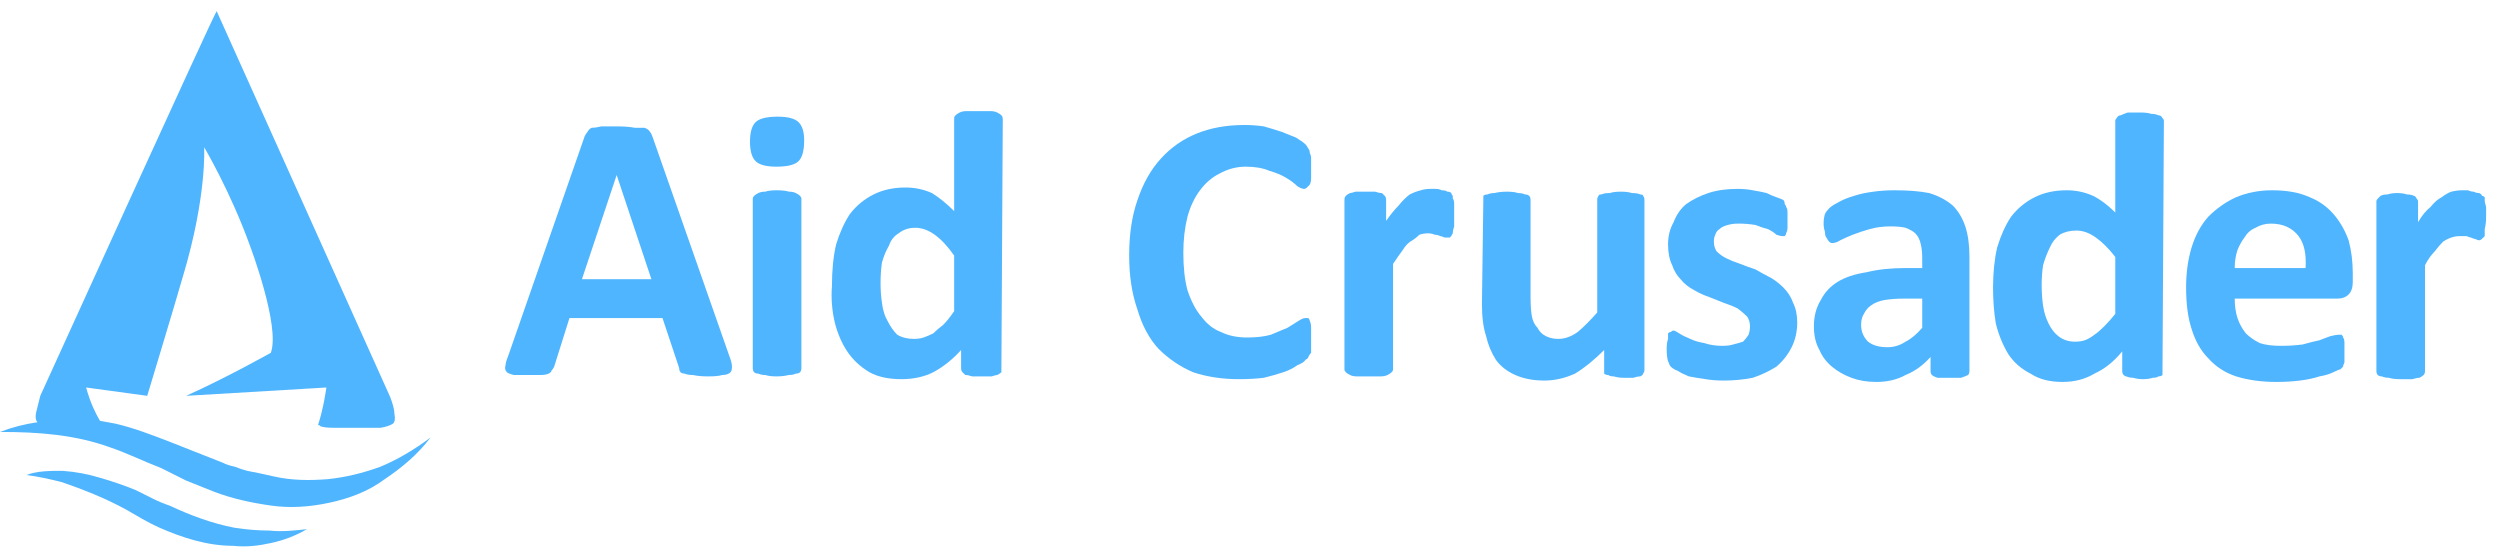
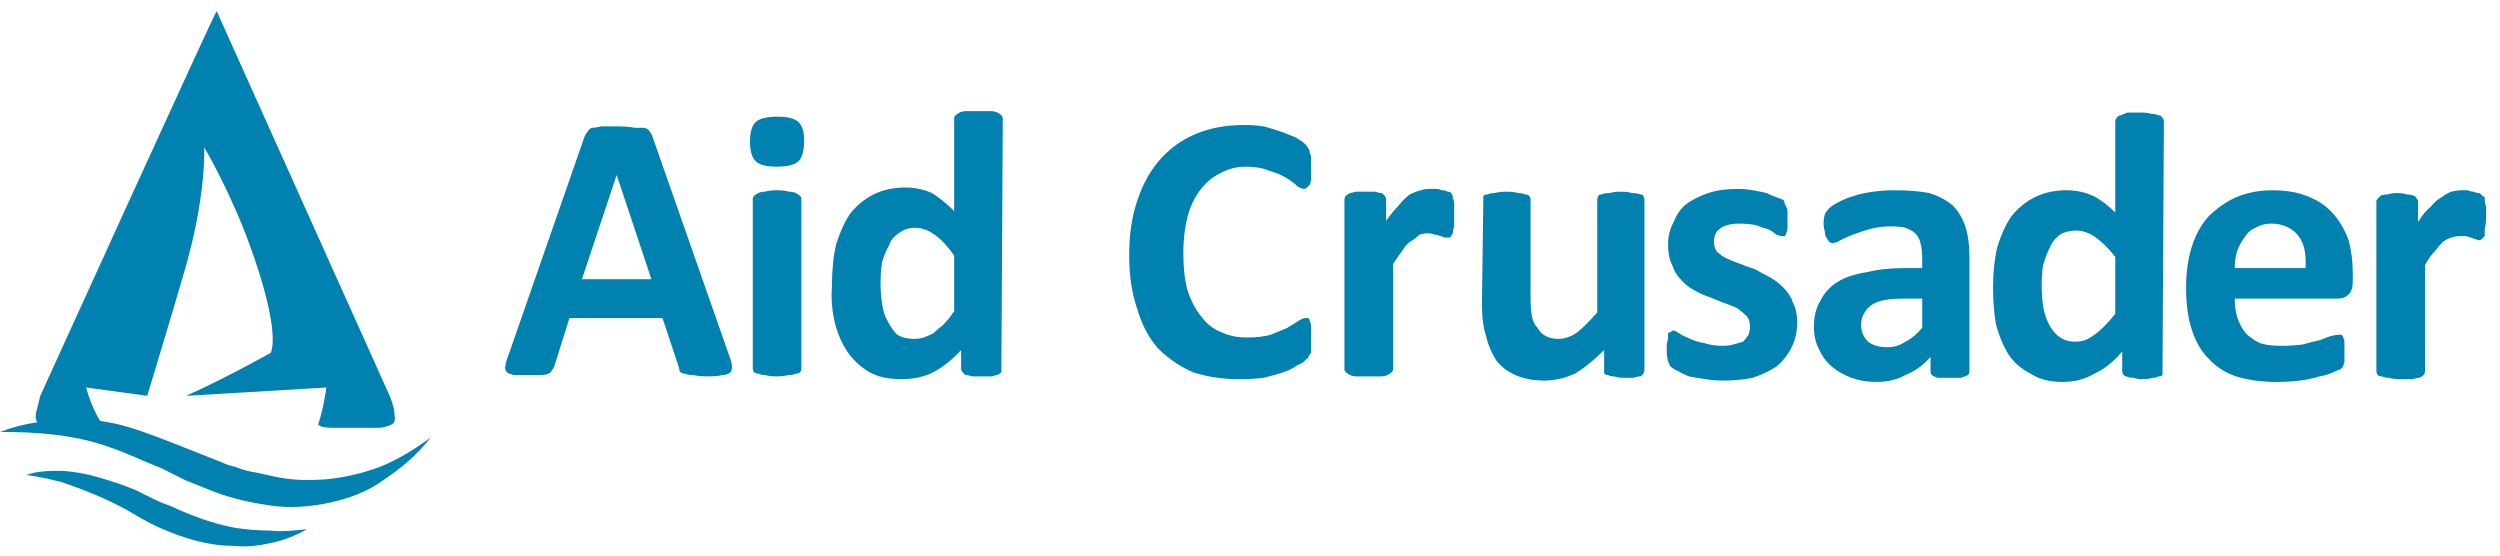
<svg xmlns="http://www.w3.org/2000/svg" version="1.2" viewBox="0 0 180 40" width="180" height="40">
  <style>
		.s0 { fill: #2b3990 } 
	</style>
  <filter id="f0">
-     <feFlood flood-color="#50b5ff" flood-opacity="1" />
+     <feFlood flood-color="#0081b0" flood-opacity="1" />
    <feBlend mode="normal" in2="SourceGraphic" />
    <feComposite in2="SourceAlpha" operator="in" />
  </filter>
  <g id="Pasta 1" filter="url(#f0)">
    <path class="s0" d="m27.4 33.6q-1.9 0.7-3.8 0.9c-1.3 0.1-2.6 0.1-3.9-0.2l-0.9-0.2q-0.5-0.1-1-0.2-0.4-0.1-0.9-0.3-0.5-0.1-0.9-0.3c-1.3-0.5-2.5-1-3.8-1.5-1.3-0.5-2.6-1-3.9-1.3q-0.6-0.1-1.1-0.2c-0.3-0.5-0.7-1.3-1-2.4l4.4 0.6c0 0 2-6.6 2.6-8.7 1.7-5.7 1.5-9.2 1.5-9.2 0 0 1.9 3.2 3.3 7.1 0 0 2.2 5.8 1.5 7.7 0 0-3.2 1.8-6.1 3.1l10.1-0.6c0 0-0.2 1.5-0.6 2.7q0.1 0 0.2 0.1 0.3 0.1 0.9 0.1 0.6 0 1.7 0 1.1 0 1.7 0 0.6-0.1 0.9-0.3 0.2-0.2 0.1-0.7 0-0.4-0.3-1.2c0 0-12.5-27.8-12.5-27.8-0.1 0-12.7 27.7-12.7 27.7q-0.2 0.8-0.3 1.2-0.1 0.5 0.1 0.7-1.4 0.2-2.7 0.7c2.8 0 5.4 0.2 7.9 1.1 1.2 0.4 2.4 1 3.7 1.5l1.8 0.9q1 0.4 2 0.8c1.3 0.5 2.7 0.8 4.1 1 1.4 0.2 2.8 0.1 4.2-0.2 1.4-0.3 2.8-0.8 4-1.7 1.2-0.8 2.4-1.8 3.3-3-1.2 0.9-2.4 1.6-3.6 2.1z" />
    <path class="s0" d="m19.4 38.2q-1.2 0-2.5-0.2c-1.6-0.3-3.2-0.9-4.7-1.6q-0.6-0.2-1.2-0.5-0.6-0.3-1.2-0.6-1.2-0.5-2.6-0.9-1.3-0.4-2.7-0.5c-0.9 0-1.8 0-2.6 0.3 0.8 0.1 1.7 0.3 2.5 0.5q1.2 0.4 2.4 0.9 1.2 0.5 2.3 1.1c0.7 0.4 1.5 0.9 2.4 1.3 1.6 0.7 3.4 1.3 5.3 1.3 0.9 0.1 1.8 0 2.7-0.2q1.4-0.3 2.6-1c-0.9 0.1-1.8 0.2-2.7 0.1z" />
    <path class="s0" d="m52.5 25.6q0.2 0.5 0.2 0.8 0 0.3-0.1 0.4-0.2 0.2-0.6 0.2-0.3 0.1-1 0.1-0.7 0-1.1-0.1-0.4 0-0.6-0.1-0.2 0-0.3-0.1-0.1-0.1-0.1-0.3l-1.2-3.6h-6.7l-1.1 3.5q-0.1 0.2-0.2 0.3 0 0.1-0.2 0.2-0.2 0.1-0.6 0.1-0.4 0-1 0-0.6 0-0.9 0-0.4-0.1-0.5-0.2-0.2-0.2-0.1-0.5 0-0.2 0.2-0.7l5.5-15.8q0.1-0.2 0.2-0.3 0.1-0.2 0.3-0.3 0.3 0 0.7-0.1 0.4 0 1.1 0 0.8 0 1.3 0.1 0.5 0 0.7 0 0.3 0.1 0.4 0.3 0.1 0.1 0.2 0.4zm-8.1-13l-2.5 7.5h5z" />
    <path class="s0" d="m57.9 10.1q0 1.1-0.4 1.5-0.4 0.4-1.6 0.4-1.1 0-1.5-0.4-0.4-0.4-0.4-1.4 0-1 0.4-1.4 0.4-0.4 1.6-0.4 1.1 0 1.5 0.4 0.4 0.4 0.4 1.3zm-0.2 16.4q0 0.2-0.1 0.3-0.1 0.1-0.3 0.1-0.2 0.1-0.5 0.1-0.4 0.1-0.9 0.1-0.5 0-0.8-0.1-0.3 0-0.5-0.1-0.2 0-0.3-0.1-0.1-0.1-0.1-0.3v-12.2q0-0.1 0.1-0.2 0.1-0.1 0.3-0.2 0.2-0.1 0.5-0.1 0.3-0.1 0.8-0.1 0.6 0 0.9 0.1 0.3 0 0.5 0.1 0.2 0.1 0.3 0.2 0.1 0.1 0.1 0.2z" />
    <path class="s0" d="m72.1 26.6q0 0.1 0 0.2-0.1 0.1-0.3 0.2-0.1 0-0.4 0.1-0.3 0-0.7 0-0.4 0-0.7 0-0.3-0.1-0.5-0.1-0.1-0.1-0.2-0.2-0.1-0.1-0.1-0.3v-1.3q-0.9 1-2 1.6-1 0.5-2.3 0.5-1.4 0-2.3-0.5-1-0.6-1.6-1.5-0.6-0.9-0.9-2.1-0.3-1.3-0.2-2.6 0-1.7 0.3-3 0.4-1.3 1-2.2 0.7-0.9 1.7-1.4 1-0.5 2.3-0.5 1 0 1.9 0.4 0.8 0.5 1.6 1.3v-6.7q0-0.1 0.1-0.2 0.1-0.1 0.3-0.2 0.2-0.1 0.5-0.1 0.3 0 0.9 0 0.5 0 0.8 0 0.3 0 0.5 0.1 0.2 0.1 0.3 0.2 0.1 0.1 0.1 0.3l-0.1 18zm-3.4-8.2q-0.7-1-1.4-1.5-0.7-0.5-1.4-0.5-0.7 0-1.2 0.4-0.5 0.3-0.7 0.9-0.3 0.5-0.5 1.2-0.1 0.7-0.1 1.5 0 0.7 0.1 1.4 0.1 0.8 0.4 1.3 0.3 0.6 0.7 1 0.5 0.3 1.2 0.3 0.4 0 0.7-0.1 0.3-0.1 0.7-0.3 0.3-0.3 0.7-0.6 0.4-0.4 0.8-1v-4z" />
    <path class="s0" d="m94.4 24.4q0 0.3 0 0.6 0 0.2 0 0.4-0.1 0.1-0.2 0.3 0 0.1-0.2 0.2-0.1 0.2-0.6 0.4-0.4 0.3-1 0.5-0.6 0.2-1.4 0.4-0.8 0.1-1.8 0.1-1.8 0-3.3-0.5-1.4-0.6-2.5-1.7-1-1.1-1.5-2.8-0.6-1.7-0.6-3.9 0-2.3 0.6-4 0.6-1.8 1.7-3 1.1-1.2 2.6-1.8 1.5-0.6 3.4-0.6 0.7 0 1.4 0.1 0.7 0.2 1.3 0.4 0.5 0.2 1 0.4 0.5 0.3 0.7 0.5 0.1 0.1 0.2 0.3 0.1 0.1 0.1 0.3 0.1 0.2 0.1 0.4 0 0.3 0 0.7 0 0.4 0 0.7 0 0.3-0.1 0.5-0.1 0.1-0.2 0.2-0.1 0.1-0.2 0.1-0.2 0-0.5-0.2-0.3-0.3-0.8-0.6-0.5-0.3-1.2-0.5-0.7-0.3-1.7-0.3-1 0-1.9 0.5-0.8 0.4-1.4 1.2-0.6 0.8-0.9 1.9-0.3 1.2-0.3 2.6 0 1.6 0.3 2.7 0.4 1.2 1 1.9 0.6 0.8 1.4 1.1 0.8 0.4 1.9 0.4 1 0 1.7-0.2 0.7-0.3 1.2-0.5 0.5-0.3 0.8-0.5 0.3-0.2 0.5-0.2 0.1 0 0.2 0 0.1 0.1 0.1 0.2 0.1 0.2 0.1 0.5 0 0.3 0 0.8z" />
    <path class="s0" d="m104.7 15.5q0 0.5 0 0.8-0.1 0.3-0.1 0.5-0.1 0.2-0.2 0.3-0.1 0-0.2 0-0.1 0-0.2 0-0.2-0.1-0.3-0.1-0.2-0.1-0.4-0.1-0.2-0.1-0.5-0.1-0.3 0-0.6 0.1-0.2 0.2-0.5 0.4-0.4 0.2-0.7 0.7-0.3 0.4-0.7 1v7.6q0 0.1-0.1 0.2-0.1 0.1-0.3 0.2-0.2 0.1-0.5 0.1-0.4 0-0.9 0-0.5 0-0.8 0-0.3 0-0.5-0.1-0.2-0.1-0.3-0.2-0.1-0.1-0.1-0.2v-12.2q0-0.2 0.1-0.3 0.1-0.1 0.3-0.2 0.1 0 0.4-0.1 0.3 0 0.7 0 0.5 0 0.7 0 0.3 0.1 0.5 0.1 0.1 0.1 0.2 0.2 0.1 0.1 0.1 0.3v1.5q0.5-0.7 0.9-1.1 0.4-0.5 0.8-0.8 0.4-0.2 0.8-0.3 0.3-0.1 0.7-0.1 0.2 0 0.4 0 0.2 0 0.4 0.1 0.3 0 0.4 0.1 0.2 0 0.3 0.1 0 0.1 0.1 0.2 0 0.1 0 0.2 0.1 0.1 0.1 0.4 0 0.3 0 0.8z" />
    <path class="s0" d="m118.4 26.6q0 0.2-0.1 0.3 0 0.1-0.2 0.2-0.2 0-0.5 0.1-0.2 0-0.7 0-0.4 0-0.7-0.1-0.3 0-0.4-0.1-0.2 0-0.3-0.1 0-0.1 0-0.3v-1.4q-1.1 1.1-2.1 1.7-1.1 0.5-2.2 0.5-1.2 0-2.1-0.4-0.9-0.4-1.4-1.1-0.5-0.8-0.7-1.7-0.3-0.9-0.3-2.3l0.1-7.5q0-0.2 0-0.3 0.1-0.1 0.3-0.1 0.2-0.1 0.5-0.1 0.4-0.1 0.9-0.1 0.5 0 0.8 0.1 0.3 0 0.5 0.1 0.2 0 0.3 0.1 0.1 0.1 0.1 0.3v6.9q0 1 0.1 1.5 0.1 0.5 0.4 0.8 0.2 0.4 0.6 0.6 0.4 0.2 0.9 0.2 0.7 0 1.4-0.5 0.6-0.5 1.4-1.4v-8.1q0-0.2 0.1-0.3 0-0.1 0.2-0.1 0.2-0.1 0.6-0.1 0.3-0.1 0.8-0.1 0.5 0 0.8 0.1 0.4 0 0.6 0.1 0.2 0 0.2 0.1 0.1 0.1 0.1 0.3z" />
    <path class="s0" d="m129.4 23.2q0 1-0.4 1.8-0.4 0.8-1.1 1.4-0.8 0.5-1.7 0.8-1 0.2-2.1 0.2-0.7 0-1.3-0.1-0.7-0.1-1.2-0.2-0.5-0.2-0.8-0.4-0.3-0.1-0.5-0.3-0.1-0.1-0.2-0.4-0.1-0.3-0.1-0.9 0-0.4 0.1-0.7 0-0.2 0-0.4 0.1-0.1 0.2-0.1 0.1-0.1 0.2-0.1 0.1 0 0.4 0.2 0.3 0.2 0.8 0.4 0.4 0.2 1 0.3 0.6 0.2 1.3 0.2 0.5 0 0.8-0.1 0.4-0.1 0.7-0.2 0.2-0.2 0.4-0.5 0.1-0.3 0.1-0.6 0-0.4-0.2-0.7-0.3-0.3-0.7-0.6-0.4-0.2-1-0.4-0.5-0.2-1-0.4-0.6-0.2-1.1-0.5-0.6-0.3-1-0.8-0.4-0.4-0.6-1-0.3-0.6-0.3-1.5 0-0.9 0.4-1.6 0.3-0.8 0.9-1.3 0.7-0.5 1.6-0.8 0.9-0.3 2.1-0.3 0.6 0 1.1 0.1 0.6 0.1 1 0.2 0.4 0.2 0.7 0.3 0.3 0.1 0.5 0.2 0.1 0.1 0.1 0.3 0.1 0.1 0.1 0.2 0.1 0.1 0.1 0.4 0 0.2 0 0.5 0 0.4 0 0.6 0 0.2-0.1 0.4 0 0.1-0.1 0.2-0.1 0-0.2 0-0.1 0-0.4-0.1-0.2-0.2-0.6-0.4-0.4-0.1-0.9-0.3-0.6-0.1-1.2-0.1-0.5 0-0.8 0.1-0.4 0.1-0.6 0.3-0.2 0.1-0.3 0.4-0.1 0.2-0.1 0.5 0 0.4 0.2 0.7 0.3 0.3 0.7 0.5 0.4 0.2 1 0.4 0.5 0.2 1.1 0.4 0.5 0.3 1.1 0.6 0.5 0.3 0.9 0.7 0.5 0.5 0.7 1.1 0.3 0.6 0.3 1.4z" />
    <path class="s0" d="m141.8 26.7q0 0.2-0.1 0.3-0.2 0.1-0.5 0.2-0.3 0-0.8 0-0.6 0-0.9 0-0.3-0.1-0.4-0.2-0.1-0.1-0.1-0.3v-1q-0.8 0.9-1.8 1.3-0.9 0.5-2.1 0.5-1 0-1.8-0.3-0.8-0.3-1.4-0.8-0.6-0.5-0.9-1.2-0.4-0.7-0.4-1.7 0-1.1 0.5-1.9 0.4-0.8 1.2-1.3 0.8-0.5 2.1-0.7 1.2-0.3 2.8-0.3h1.2v-0.7q0-0.6-0.1-1-0.1-0.5-0.4-0.8-0.2-0.2-0.7-0.4-0.4-0.1-1.1-0.1-0.8 0-1.5 0.2-0.7 0.2-1.2 0.4-0.5 0.2-0.9 0.4-0.3 0.2-0.6 0.2-0.1 0-0.2-0.1-0.1-0.1-0.2-0.3-0.1-0.1-0.1-0.4-0.1-0.3-0.1-0.6 0-0.4 0.1-0.7 0.1-0.2 0.3-0.4 0.2-0.2 0.6-0.4 0.5-0.3 1.2-0.5 0.6-0.2 1.4-0.3 0.7-0.1 1.5-0.1 1.5 0 2.5 0.2 1 0.3 1.7 0.9 0.6 0.6 0.9 1.5 0.3 0.9 0.3 2.2v8.2zm-3.4-5.2h-1.3q-0.8 0-1.4 0.1-0.6 0.1-1 0.4-0.3 0.2-0.5 0.6-0.2 0.3-0.2 0.8 0 0.7 0.5 1.2 0.5 0.4 1.4 0.4 0.7 0 1.3-0.4 0.6-0.3 1.2-1z" />
    <path class="s0" d="m155.7 26.7q0 0.2 0 0.3-0.1 0.1-0.3 0.1-0.1 0.1-0.4 0.1-0.3 0.1-0.7 0.1-0.4 0-0.7-0.1-0.3 0-0.5-0.1-0.1 0-0.2-0.1-0.1-0.1-0.1-0.3v-1.4q-0.9 1.1-2 1.6-1 0.6-2.3 0.6-1.4 0-2.3-0.6-1-0.5-1.6-1.4-0.6-1-0.9-2.2-0.2-1.2-0.2-2.6 0-1.6 0.3-2.9 0.4-1.3 1-2.2 0.7-0.9 1.7-1.4 1-0.5 2.3-0.5 1 0 1.9 0.4 0.8 0.4 1.6 1.2v-6.6q0-0.1 0.1-0.2 0.1-0.2 0.3-0.2 0.2-0.1 0.5-0.2 0.4 0 0.9 0 0.5 0 0.8 0.1 0.3 0 0.5 0.1 0.2 0 0.3 0.2 0.1 0.1 0.1 0.2l-0.1 18zm-3.4-8.2q-0.7-0.9-1.4-1.4-0.7-0.5-1.4-0.5-0.7 0-1.2 0.3-0.5 0.4-0.7 0.9-0.3 0.6-0.5 1.3-0.1 0.7-0.1 1.4 0 0.8 0.1 1.5 0.1 0.7 0.4 1.3 0.3 0.6 0.7 0.9 0.5 0.4 1.2 0.4 0.4 0 0.7-0.1 0.3-0.1 0.7-0.4 0.3-0.2 0.7-0.6 0.4-0.4 0.8-0.9v-4.1z" />
    <path class="s0" d="m169.4 20.3q0 0.6-0.3 0.9-0.3 0.3-0.8 0.3h-7.4q0 0.8 0.2 1.4 0.2 0.6 0.6 1.1 0.4 0.4 1 0.7 0.6 0.2 1.5 0.2 0.9 0 1.6-0.1 0.7-0.2 1.2-0.3 0.5-0.2 0.8-0.3 0.4-0.1 0.6-0.1 0.1 0 0.2 0 0.1 0.1 0.1 0.2 0.1 0.1 0.1 0.4 0 0.2 0 0.5 0 0.3 0 0.5 0 0.2 0 0.4-0.1 0.2-0.1 0.3-0.1 0.1-0.2 0.2-0.1 0-0.5 0.2-0.4 0.2-1 0.3-0.6 0.2-1.4 0.3-0.8 0.1-1.7 0.1-1.6 0-2.9-0.4-1.2-0.4-2-1.3-0.8-0.8-1.2-2.1-0.4-1.2-0.4-3 0-1.6 0.4-2.9 0.4-1.3 1.2-2.2 0.9-0.9 2-1.4 1.2-0.5 2.6-0.5 1.6 0 2.7 0.5 1 0.4 1.7 1.2 0.7 0.8 1.1 1.9 0.3 1.1 0.3 2.4v0.6zm-3.4-1q0.1-1.5-0.5-2.3-0.7-0.9-2-0.9-0.6 0-1.1 0.3-0.5 0.2-0.8 0.7-0.3 0.4-0.5 0.9-0.2 0.6-0.2 1.3z" />
    <path class="s0" d="m179 15.6q0 0.5-0.1 0.9 0 0.3 0 0.5-0.1 0.1-0.2 0.2-0.1 0.1-0.2 0.1-0.1 0-0.3-0.1-0.1 0-0.3-0.1-0.1 0-0.3-0.1-0.2 0-0.5 0-0.3 0-0.6 0.1-0.3 0.1-0.6 0.3-0.3 0.3-0.6 0.7-0.4 0.4-0.7 1v7.6q0 0.2-0.1 0.3-0.1 0.1-0.3 0.2-0.2 0-0.5 0.1-0.4 0-0.9 0-0.5 0-0.8-0.1-0.3 0-0.5-0.1-0.2 0-0.3-0.1-0.1-0.1-0.1-0.3v-12.2q0-0.1 0.1-0.2 0.1-0.1 0.2-0.2 0.2-0.1 0.5-0.1 0.3-0.1 0.7-0.1 0.4 0 0.7 0.1 0.3 0 0.5 0.1 0.1 0 0.2 0.2 0.1 0.1 0.1 0.2v1.5q0.4-0.7 0.9-1.1 0.4-0.5 0.8-0.7 0.4-0.3 0.7-0.4 0.4-0.1 0.8-0.1 0.2 0 0.4 0 0.2 0.1 0.4 0.1 0.2 0.1 0.4 0.1 0.2 0.1 0.2 0.2 0.1 0 0.2 0.1 0 0.1 0 0.2 0 0.2 0.1 0.5 0 0.3 0 0.7z" />
  </g>
</svg>
